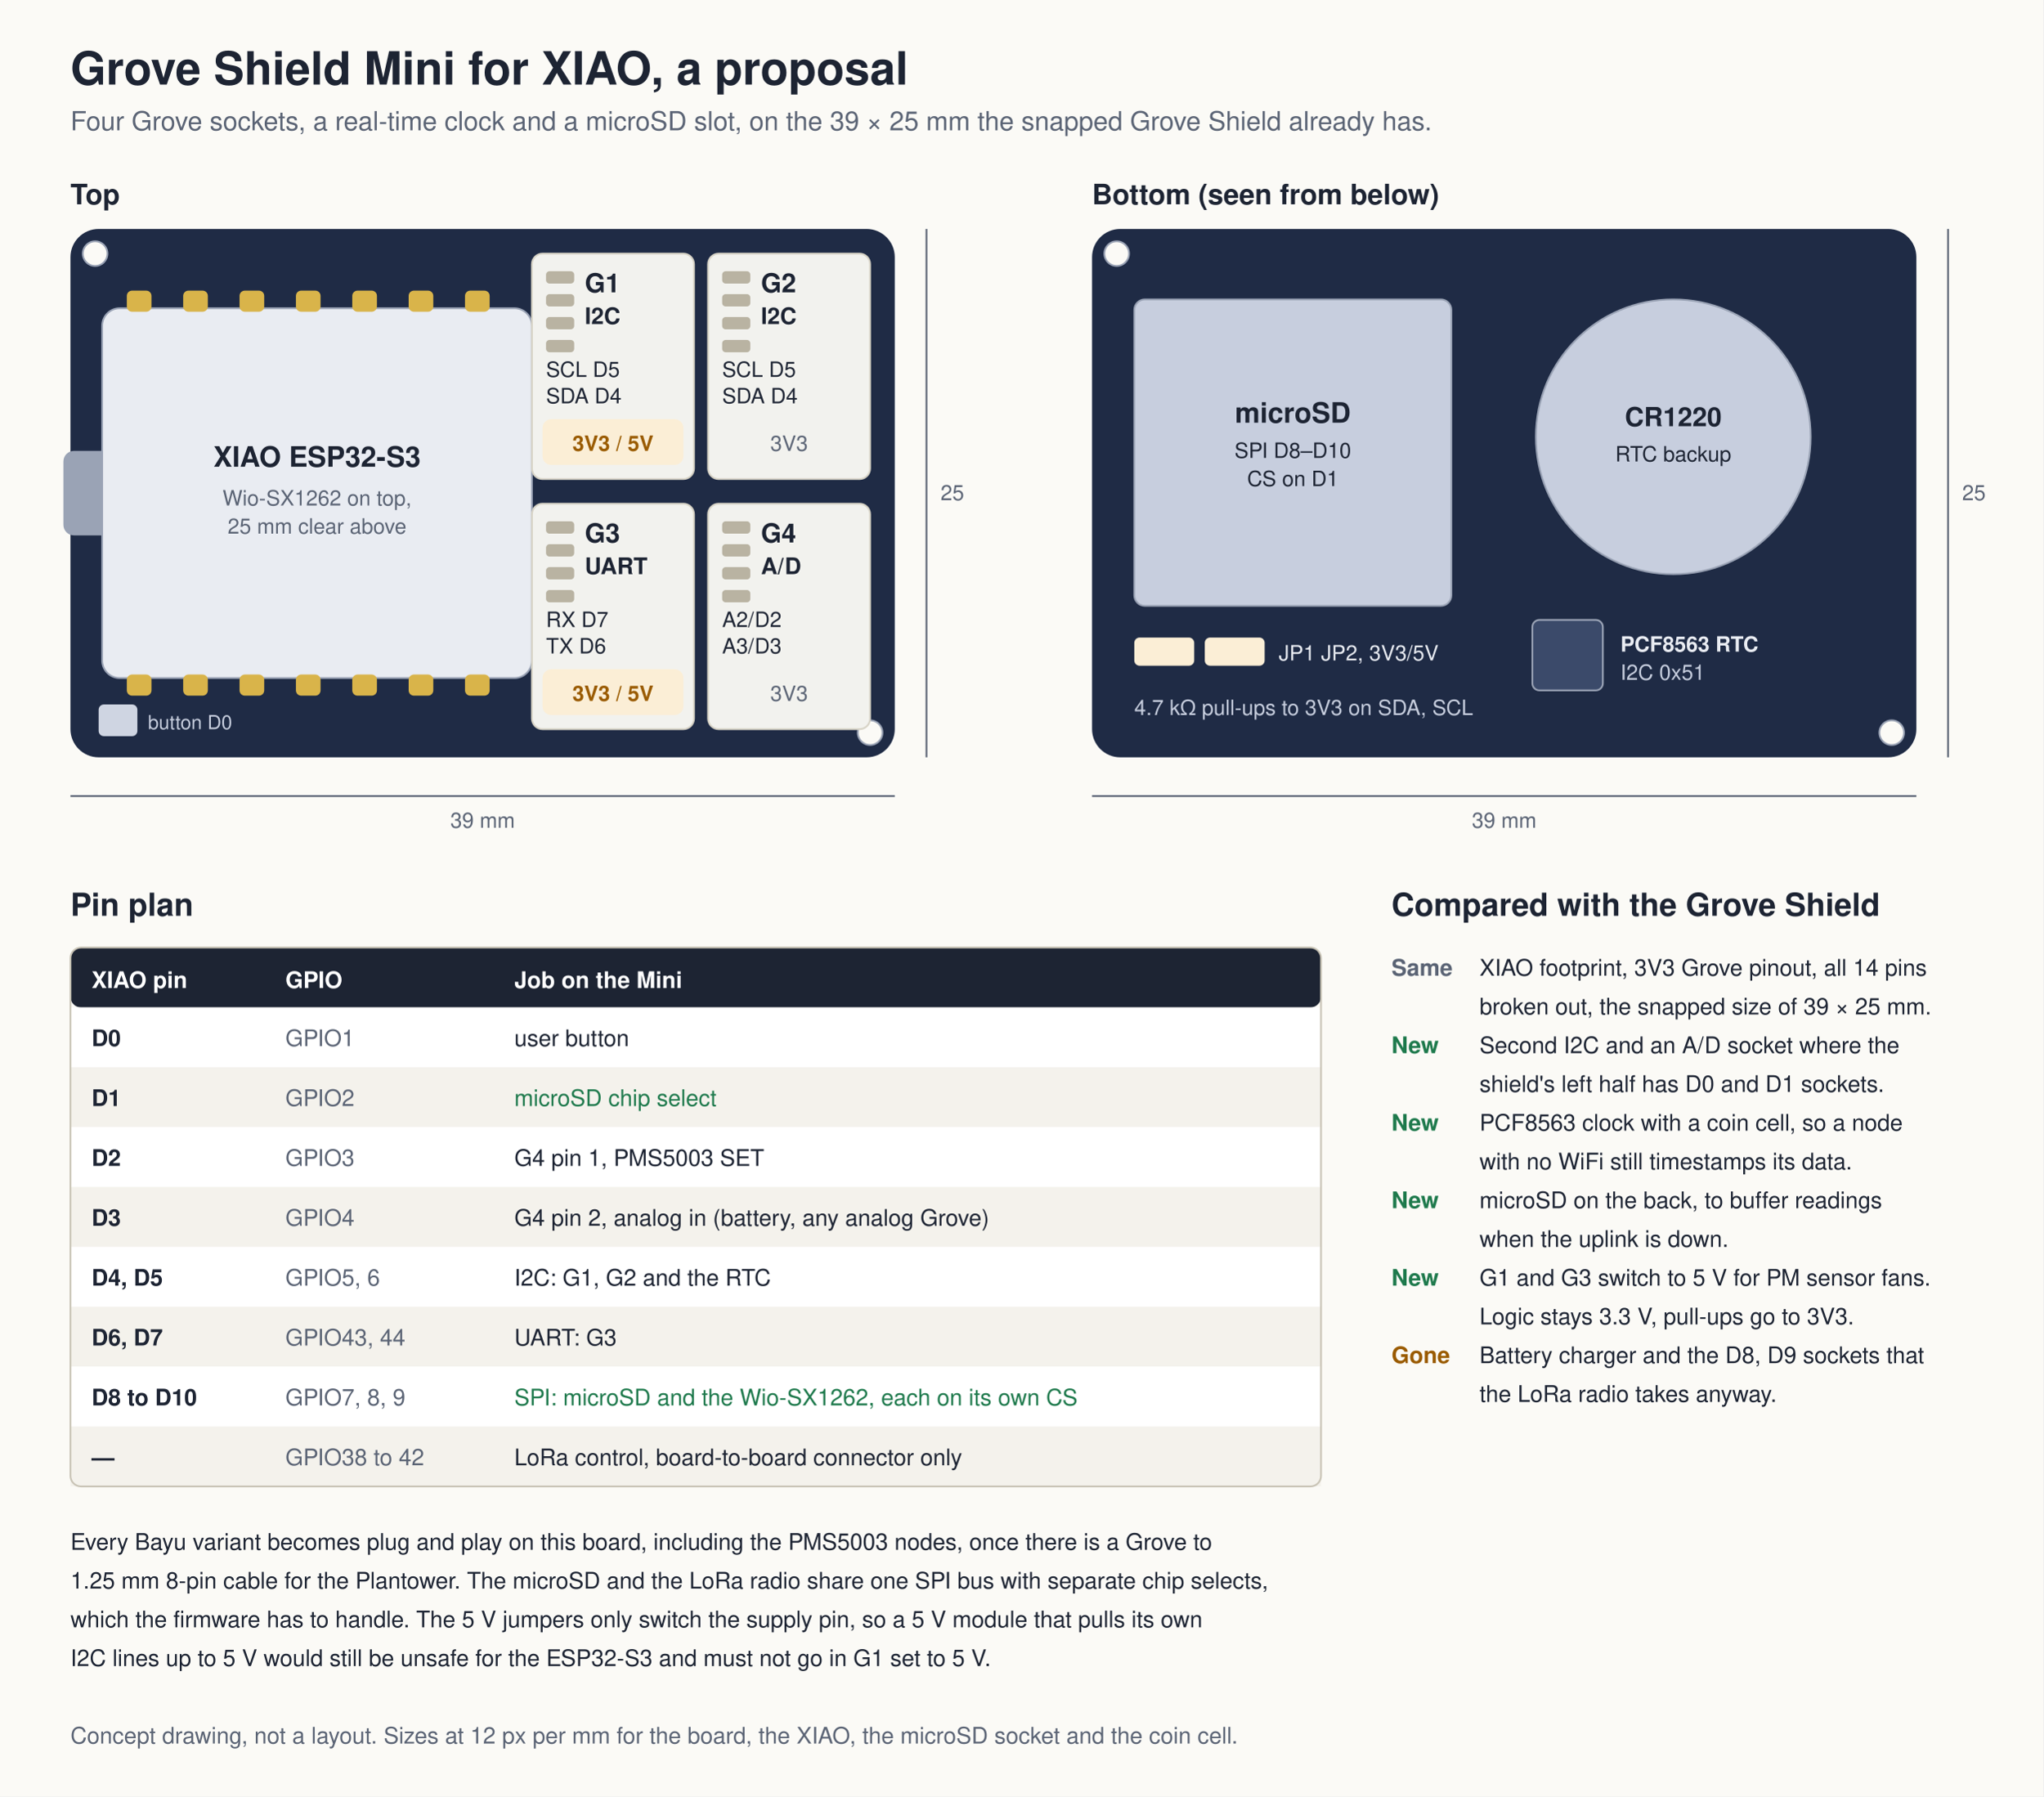
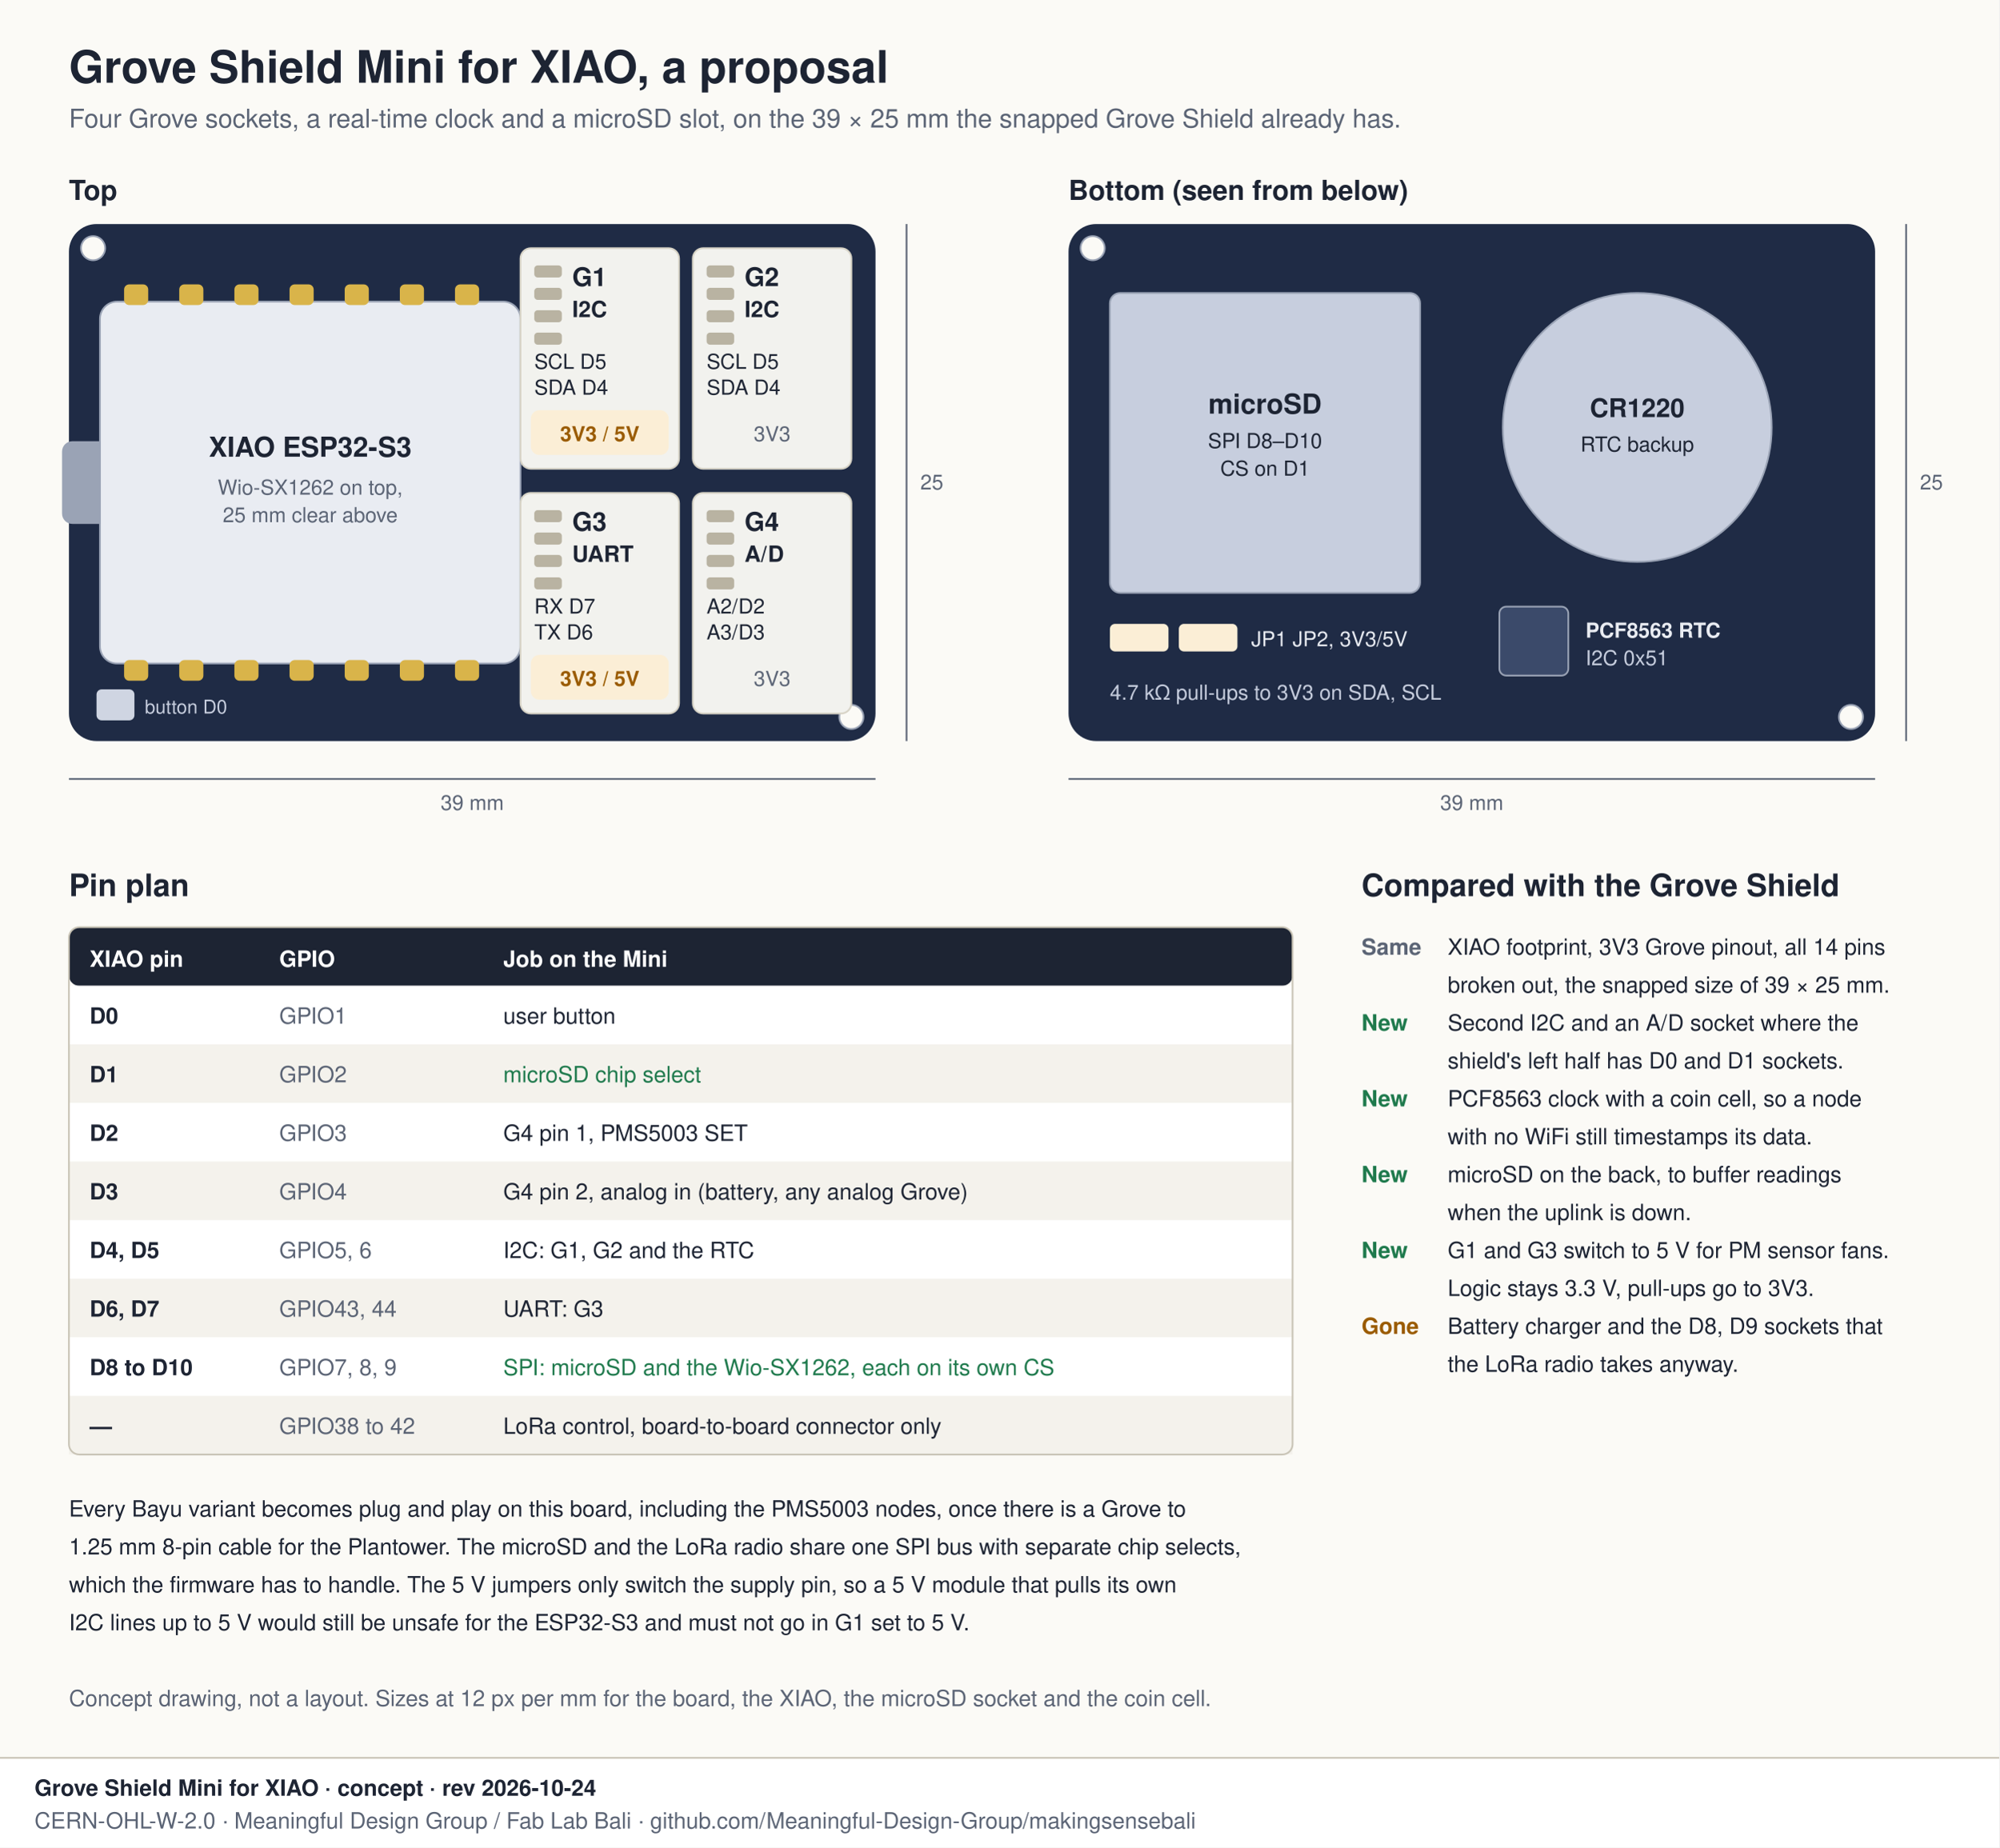
- <svg xmlns="http://www.w3.org/2000/svg" width="1160" height="1020" viewBox="0 0 1160 1020" font-family="Helvetica, Arial, sans-serif">
-   <rect width="1160" height="1020" fill="#fbfaf6" />
+ <svg xmlns="http://www.w3.org/2000/svg" width="1160" height="1072" viewBox="0 0 1160 1072" font-family="Helvetica, Arial, sans-serif">
+   <rect width="1160" height="1072" fill="#fbfaf6" />
  <text x="40" y="48" font-size="26" fill="#1d2433" font-weight="bold" text-anchor="start">Grove Shield Mini for XIAO, a proposal</text>
  <text x="40" y="74" font-size="15" fill="#5b6475" font-weight="normal" text-anchor="start">Four Grove sockets, a real-time clock and a microSD slot, on the 39 × 25 mm the snapped Grove Shield already has.</text>
  <text x="40" y="116" font-size="16" fill="#1d2433" font-weight="bold" text-anchor="start">Top</text>
  <rect x="40" y="130" width="468" height="300" rx="16" fill="#1f2b45" />
  <circle cx="54" cy="144" r="7" fill="#fbfaf6" stroke="#9aa3b5" />
  <circle cx="494" cy="416" r="7" fill="#fbfaf6" stroke="#9aa3b5" />
  <line x1="40" y1="452" x2="508" y2="452" stroke="#5b6475" />
  <text x="274.0" y="470" font-size="12" fill="#5b6475" font-weight="normal" text-anchor="middle">39 mm</text>
  <line x1="526" y1="130" x2="526" y2="430" stroke="#5b6475" />
  <text x="534" y="284.0" font-size="12" fill="#5b6475" font-weight="normal" text-anchor="start">25</text>
  <rect x="36" y="256.0" width="30" height="48" rx="6" fill="#9aa3b5" />
  <rect x="58" y="175" width="244" height="210" rx="10" fill="#e9ecf2" stroke="#9aa3b5" />
  <rect x="72" y="165" width="14" height="12" rx="3" fill="#d9b44a" />
  <rect x="72" y="383" width="14" height="12" rx="3" fill="#d9b44a" />
  <rect x="104" y="165" width="14" height="12" rx="3" fill="#d9b44a" />
  <rect x="104" y="383" width="14" height="12" rx="3" fill="#d9b44a" />
  <rect x="136" y="165" width="14" height="12" rx="3" fill="#d9b44a" />
  <rect x="136" y="383" width="14" height="12" rx="3" fill="#d9b44a" />
  <rect x="168" y="165" width="14" height="12" rx="3" fill="#d9b44a" />
  <rect x="168" y="383" width="14" height="12" rx="3" fill="#d9b44a" />
  <rect x="200" y="165" width="14" height="12" rx="3" fill="#d9b44a" />
  <rect x="200" y="383" width="14" height="12" rx="3" fill="#d9b44a" />
  <rect x="232" y="165" width="14" height="12" rx="3" fill="#d9b44a" />
  <rect x="232" y="383" width="14" height="12" rx="3" fill="#d9b44a" />
  <rect x="264" y="165" width="14" height="12" rx="3" fill="#d9b44a" />
  <rect x="264" y="383" width="14" height="12" rx="3" fill="#d9b44a" />
  <text x="180.0" y="265" font-size="16" fill="#1d2433" font-weight="bold" text-anchor="middle">XIAO ESP32-S3</text>
  <text x="180.0" y="287" font-size="12" fill="#5b6475" font-weight="normal" text-anchor="middle">Wio-SX1262 on top,</text>
  <text x="180.0" y="303" font-size="12" fill="#5b6475" font-weight="normal" text-anchor="middle">25 mm clear above</text>
  <rect x="302" y="144" width="92" height="128" rx="6" fill="#f2f2ee" stroke="#d7d3c6" />
  <rect x="310" y="154" width="16" height="7" rx="2" fill="#b9b3a2" />
  <rect x="310" y="167" width="16" height="7" rx="2" fill="#b9b3a2" />
  <rect x="310" y="180" width="16" height="7" rx="2" fill="#b9b3a2" />
  <rect x="310" y="193" width="16" height="7" rx="2" fill="#b9b3a2" />
  <text x="332" y="166" font-size="15" fill="#1d2433" font-weight="bold" text-anchor="start">G1</text>
  <text x="332" y="184" font-size="13" fill="#1d2433" font-weight="bold" text-anchor="start">I2C</text>
  <text x="310" y="214" font-size="12" fill="#1d2433" font-weight="normal" text-anchor="start">SCL D5</text>
  <text x="310" y="229" font-size="12" fill="#1d2433" font-weight="normal" text-anchor="start">SDA D4</text>
  <rect x="308" y="238" width="80" height="26" rx="5" fill="#fbeed6" />
  <text x="348.0" y="256" font-size="12" fill="#9a5b00" font-weight="bold" text-anchor="middle">3V3 / 5V</text>
  <rect x="402" y="144" width="92" height="128" rx="6" fill="#f2f2ee" stroke="#d7d3c6" />
  <rect x="410" y="154" width="16" height="7" rx="2" fill="#b9b3a2" />
  <rect x="410" y="167" width="16" height="7" rx="2" fill="#b9b3a2" />
  <rect x="410" y="180" width="16" height="7" rx="2" fill="#b9b3a2" />
  <rect x="410" y="193" width="16" height="7" rx="2" fill="#b9b3a2" />
  <text x="432" y="166" font-size="15" fill="#1d2433" font-weight="bold" text-anchor="start">G2</text>
  <text x="432" y="184" font-size="13" fill="#1d2433" font-weight="bold" text-anchor="start">I2C</text>
  <text x="410" y="214" font-size="12" fill="#1d2433" font-weight="normal" text-anchor="start">SCL D5</text>
  <text x="410" y="229" font-size="12" fill="#1d2433" font-weight="normal" text-anchor="start">SDA D4</text>
  <text x="448.0" y="256" font-size="12" fill="#5b6475" font-weight="normal" text-anchor="middle">3V3</text>
  <rect x="302" y="286" width="92" height="128" rx="6" fill="#f2f2ee" stroke="#d7d3c6" />
  <rect x="310" y="296" width="16" height="7" rx="2" fill="#b9b3a2" />
  <rect x="310" y="309" width="16" height="7" rx="2" fill="#b9b3a2" />
  <rect x="310" y="322" width="16" height="7" rx="2" fill="#b9b3a2" />
  <rect x="310" y="335" width="16" height="7" rx="2" fill="#b9b3a2" />
  <text x="332" y="308" font-size="15" fill="#1d2433" font-weight="bold" text-anchor="start">G3</text>
  <text x="332" y="326" font-size="13" fill="#1d2433" font-weight="bold" text-anchor="start">UART</text>
  <text x="310" y="356" font-size="12" fill="#1d2433" font-weight="normal" text-anchor="start">RX D7</text>
  <text x="310" y="371" font-size="12" fill="#1d2433" font-weight="normal" text-anchor="start">TX D6</text>
  <rect x="308" y="380" width="80" height="26" rx="5" fill="#fbeed6" />
  <text x="348.0" y="398" font-size="12" fill="#9a5b00" font-weight="bold" text-anchor="middle">3V3 / 5V</text>
  <rect x="402" y="286" width="92" height="128" rx="6" fill="#f2f2ee" stroke="#d7d3c6" />
  <rect x="410" y="296" width="16" height="7" rx="2" fill="#b9b3a2" />
  <rect x="410" y="309" width="16" height="7" rx="2" fill="#b9b3a2" />
  <rect x="410" y="322" width="16" height="7" rx="2" fill="#b9b3a2" />
  <rect x="410" y="335" width="16" height="7" rx="2" fill="#b9b3a2" />
  <text x="432" y="308" font-size="15" fill="#1d2433" font-weight="bold" text-anchor="start">G4</text>
  <text x="432" y="326" font-size="13" fill="#1d2433" font-weight="bold" text-anchor="start">A/D</text>
  <text x="410" y="356" font-size="12" fill="#1d2433" font-weight="normal" text-anchor="start">A2/D2</text>
  <text x="410" y="371" font-size="12" fill="#1d2433" font-weight="normal" text-anchor="start">A3/D3</text>
  <text x="448.0" y="398" font-size="12" fill="#5b6475" font-weight="normal" text-anchor="middle">3V3</text>
  <rect x="56" y="400" width="22" height="18" rx="3" fill="#cfd5e2" />
  <text x="84" y="414" font-size="11" fill="#c7cede" font-weight="normal" text-anchor="start">button D0</text>
  <text x="620" y="116" font-size="16" fill="#1d2433" font-weight="bold" text-anchor="start">Bottom (seen from below)</text>
  <rect x="620" y="130" width="468" height="300" rx="16" fill="#1f2b45" />
  <circle cx="634" cy="144" r="7" fill="#fbfaf6" stroke="#9aa3b5" />
  <circle cx="1074" cy="416" r="7" fill="#fbfaf6" stroke="#9aa3b5" />
  <line x1="620" y1="452" x2="1088" y2="452" stroke="#5b6475" />
  <text x="854.0" y="470" font-size="12" fill="#5b6475" font-weight="normal" text-anchor="middle">39 mm</text>
  <line x1="1106" y1="130" x2="1106" y2="430" stroke="#5b6475" />
  <text x="1114" y="284.0" font-size="12" fill="#5b6475" font-weight="normal" text-anchor="start">25</text>
  <rect x="644" y="170" width="180" height="174" rx="6" fill="#c7cede" stroke="#9aa3b5" />
  <text x="734.0" y="240" font-size="16" fill="#1d2433" font-weight="bold" text-anchor="middle">microSD</text>
  <text x="734.0" y="260" font-size="12" fill="#1d2433" font-weight="normal" text-anchor="middle">SPI D8–D10</text>
  <text x="734.0" y="276" font-size="12" fill="#1d2433" font-weight="normal" text-anchor="middle">CS on D1</text>
  <circle cx="950" cy="248" r="78.0" fill="#c7cede" stroke="#9aa3b5" />
  <text x="950" y="242" font-size="15" fill="#1d2433" font-weight="bold" text-anchor="middle">CR1220</text>
  <text x="950" y="262" font-size="12" fill="#1d2433" font-weight="normal" text-anchor="middle">RTC backup</text>
  <rect x="870" y="352" width="40" height="40" rx="4" fill="#3b4a6a" stroke="#9aa3b5" />
  <text x="920" y="370" font-size="12" fill="#e9ecf2" font-weight="bold" text-anchor="start">PCF8563 RTC</text>
  <text x="920" y="386" font-size="12" fill="#c7cede" font-weight="normal" text-anchor="start">I2C 0x51</text>
  <rect x="644" y="362" width="34" height="16" rx="3" fill="#fbeed6" />
  <rect x="684" y="362" width="34" height="16" rx="3" fill="#fbeed6" />
  <text x="726" y="375" font-size="12" fill="#e9ecf2" font-weight="normal" text-anchor="start">JP1 JP2, 3V3/5V</text>
  <text x="644" y="406" font-size="12" fill="#c7cede" font-weight="normal" text-anchor="start">4.7 kΩ pull-ups to 3V3 on SDA, SCL</text>
  <text x="40" y="520" font-size="18" fill="#1d2433" font-weight="bold" text-anchor="start">Pin plan</text>
  <rect x="40" y="538" width="710" height="34" rx="6" fill="#1d2433" />
  <text x="52" y="561" font-size="13" fill="#ffffff" font-weight="bold" text-anchor="start">XIAO pin</text>
  <text x="162" y="561" font-size="13" fill="#ffffff" font-weight="bold" text-anchor="start">GPIO</text>
  <text x="292" y="561" font-size="13" fill="#ffffff" font-weight="bold" text-anchor="start">Job on the Mini</text>
  <rect x="40" y="572" width="710" height="34" fill="#ffffff" />
  <text x="52" y="594" font-size="13" fill="#1d2433" font-weight="bold" text-anchor="start">D0</text>
  <text x="162" y="594" font-size="13" fill="#5b6475" font-weight="normal" text-anchor="start">GPIO1</text>
  <text x="292" y="594" font-size="13" fill="#1d2433" font-weight="normal" text-anchor="start">user button</text>
  <rect x="40" y="606" width="710" height="34" fill="#f4f2ec" />
  <text x="52" y="628" font-size="13" fill="#1d2433" font-weight="bold" text-anchor="start">D1</text>
  <text x="162" y="628" font-size="13" fill="#5b6475" font-weight="normal" text-anchor="start">GPIO2</text>
  <text x="292" y="628" font-size="13" fill="#1f7a4d" font-weight="normal" text-anchor="start">microSD chip select</text>
  <rect x="40" y="640" width="710" height="34" fill="#ffffff" />
  <text x="52" y="662" font-size="13" fill="#1d2433" font-weight="bold" text-anchor="start">D2</text>
  <text x="162" y="662" font-size="13" fill="#5b6475" font-weight="normal" text-anchor="start">GPIO3</text>
  <text x="292" y="662" font-size="13" fill="#1d2433" font-weight="normal" text-anchor="start">G4 pin 1, PMS5003 SET</text>
  <rect x="40" y="674" width="710" height="34" fill="#f4f2ec" />
  <text x="52" y="696" font-size="13" fill="#1d2433" font-weight="bold" text-anchor="start">D3</text>
  <text x="162" y="696" font-size="13" fill="#5b6475" font-weight="normal" text-anchor="start">GPIO4</text>
  <text x="292" y="696" font-size="13" fill="#1d2433" font-weight="normal" text-anchor="start">G4 pin 2, analog in (battery, any analog Grove)</text>
  <rect x="40" y="708" width="710" height="34" fill="#ffffff" />
  <text x="52" y="730" font-size="13" fill="#1d2433" font-weight="bold" text-anchor="start">D4, D5</text>
  <text x="162" y="730" font-size="13" fill="#5b6475" font-weight="normal" text-anchor="start">GPIO5, 6</text>
  <text x="292" y="730" font-size="13" fill="#1d2433" font-weight="normal" text-anchor="start">I2C: G1, G2 and the RTC</text>
  <rect x="40" y="742" width="710" height="34" fill="#f4f2ec" />
  <text x="52" y="764" font-size="13" fill="#1d2433" font-weight="bold" text-anchor="start">D6, D7</text>
  <text x="162" y="764" font-size="13" fill="#5b6475" font-weight="normal" text-anchor="start">GPIO43, 44</text>
  <text x="292" y="764" font-size="13" fill="#1d2433" font-weight="normal" text-anchor="start">UART: G3</text>
  <rect x="40" y="776" width="710" height="34" fill="#ffffff" />
  <text x="52" y="798" font-size="13" fill="#1d2433" font-weight="bold" text-anchor="start">D8 to D10</text>
  <text x="162" y="798" font-size="13" fill="#5b6475" font-weight="normal" text-anchor="start">GPIO7, 8, 9</text>
  <text x="292" y="798" font-size="13" fill="#1f7a4d" font-weight="normal" text-anchor="start">SPI: microSD and the Wio-SX1262, each on its own CS</text>
  <rect x="40" y="810" width="710" height="34" fill="#f4f2ec" />
  <text x="52" y="832" font-size="13" fill="#1d2433" font-weight="bold" text-anchor="start">—</text>
  <text x="162" y="832" font-size="13" fill="#5b6475" font-weight="normal" text-anchor="start">GPIO38 to 42</text>
  <text x="292" y="832" font-size="13" fill="#1d2433" font-weight="normal" text-anchor="start">LoRa control, board-to-board connector only</text>
  <rect x="40" y="538" width="710" height="306" rx="6" fill="none" stroke="#c9c4b6" />
  <text x="790" y="520" font-size="18" fill="#1d2433" font-weight="bold" text-anchor="start">Compared with the Grove Shield</text>
  <text x="790" y="554" font-size="13" fill="#5b6475" font-weight="bold" text-anchor="start">Same</text>
  <text x="840" y="554" font-size="13" fill="#1d2433" font-weight="normal" text-anchor="start">XIAO footprint, 3V3 Grove pinout, all 14 pins</text>
  <text x="840" y="576" font-size="13" fill="#1d2433" font-weight="normal" text-anchor="start">broken out, the snapped size of 39 × 25 mm.</text>
  <text x="790" y="598" font-size="13" fill="#1f7a4d" font-weight="bold" text-anchor="start">New</text>
  <text x="840" y="598" font-size="13" fill="#1d2433" font-weight="normal" text-anchor="start">Second I2C and an A/D socket where the</text>
  <text x="840" y="620" font-size="13" fill="#1d2433" font-weight="normal" text-anchor="start">shield's left half has D0 and D1 sockets.</text>
  <text x="790" y="642" font-size="13" fill="#1f7a4d" font-weight="bold" text-anchor="start">New</text>
  <text x="840" y="642" font-size="13" fill="#1d2433" font-weight="normal" text-anchor="start">PCF8563 clock with a coin cell, so a node</text>
  <text x="840" y="664" font-size="13" fill="#1d2433" font-weight="normal" text-anchor="start">with no WiFi still timestamps its data.</text>
  <text x="790" y="686" font-size="13" fill="#1f7a4d" font-weight="bold" text-anchor="start">New</text>
  <text x="840" y="686" font-size="13" fill="#1d2433" font-weight="normal" text-anchor="start">microSD on the back, to buffer readings</text>
  <text x="840" y="708" font-size="13" fill="#1d2433" font-weight="normal" text-anchor="start">when the uplink is down.</text>
  <text x="790" y="730" font-size="13" fill="#1f7a4d" font-weight="bold" text-anchor="start">New</text>
  <text x="840" y="730" font-size="13" fill="#1d2433" font-weight="normal" text-anchor="start">G1 and G3 switch to 5 V for PM sensor fans.</text>
  <text x="840" y="752" font-size="13" fill="#1d2433" font-weight="normal" text-anchor="start">Logic stays 3.3 V, pull-ups go to 3V3.</text>
  <text x="790" y="774" font-size="13" fill="#9a5b00" font-weight="bold" text-anchor="start">Gone</text>
  <text x="840" y="774" font-size="13" fill="#1d2433" font-weight="normal" text-anchor="start">Battery charger and the D8, D9 sockets that</text>
  <text x="840" y="796" font-size="13" fill="#1d2433" font-weight="normal" text-anchor="start">the LoRa radio takes anyway.</text>
  <text x="40" y="880" font-size="13" fill="#1d2433" font-weight="normal" text-anchor="start">Every Bayu variant becomes plug and play on this board, including the PMS5003 nodes, once there is a Grove to</text>
  <text x="40" y="902" font-size="13" fill="#1d2433" font-weight="normal" text-anchor="start">1.25 mm 8-pin cable for the Plantower. The microSD and the LoRa radio share one SPI bus with separate chip selects,</text>
  <text x="40" y="924" font-size="13" fill="#1d2433" font-weight="normal" text-anchor="start">which the firmware has to handle. The 5 V jumpers only switch the supply pin, so a 5 V module that pulls its own</text>
  <text x="40" y="946" font-size="13" fill="#1d2433" font-weight="normal" text-anchor="start">I2C lines up to 5 V would still be unsafe for the ESP32-S3 and must not go in G1 set to 5 V.</text>
  <text x="40" y="968" font-size="13" fill="#1d2433" font-weight="normal" text-anchor="start" />
  <text x="40" y="990" font-size="13" fill="#5b6475" font-weight="normal" text-anchor="start">Concept drawing, not a layout. Sizes at 12 px per mm for the board, the XIAO, the microSD socket and the coin cell.</text>
+   <g font-family="Helvetica, Arial, sans-serif" font-size="13">
+     <rect x="0" y="1020" width="1160" height="52" fill="#ffffff" />
+     <line x1="0" y1="1020" x2="1160" y2="1020" stroke="#c9c4b6" />
+     <text x="20" y="1042" fill="#1d2433" font-weight="bold">Grove Shield Mini for XIAO · concept · rev 2026-10-24</text>
+     <text x="20" y="1061" fill="#5b6475">CERN-OHL-W-2.0 · Meaningful Design Group / Fab Lab Bali · github.com/Meaningful-Design-Group/makingsensebali</text>
+   </g>
</svg>
